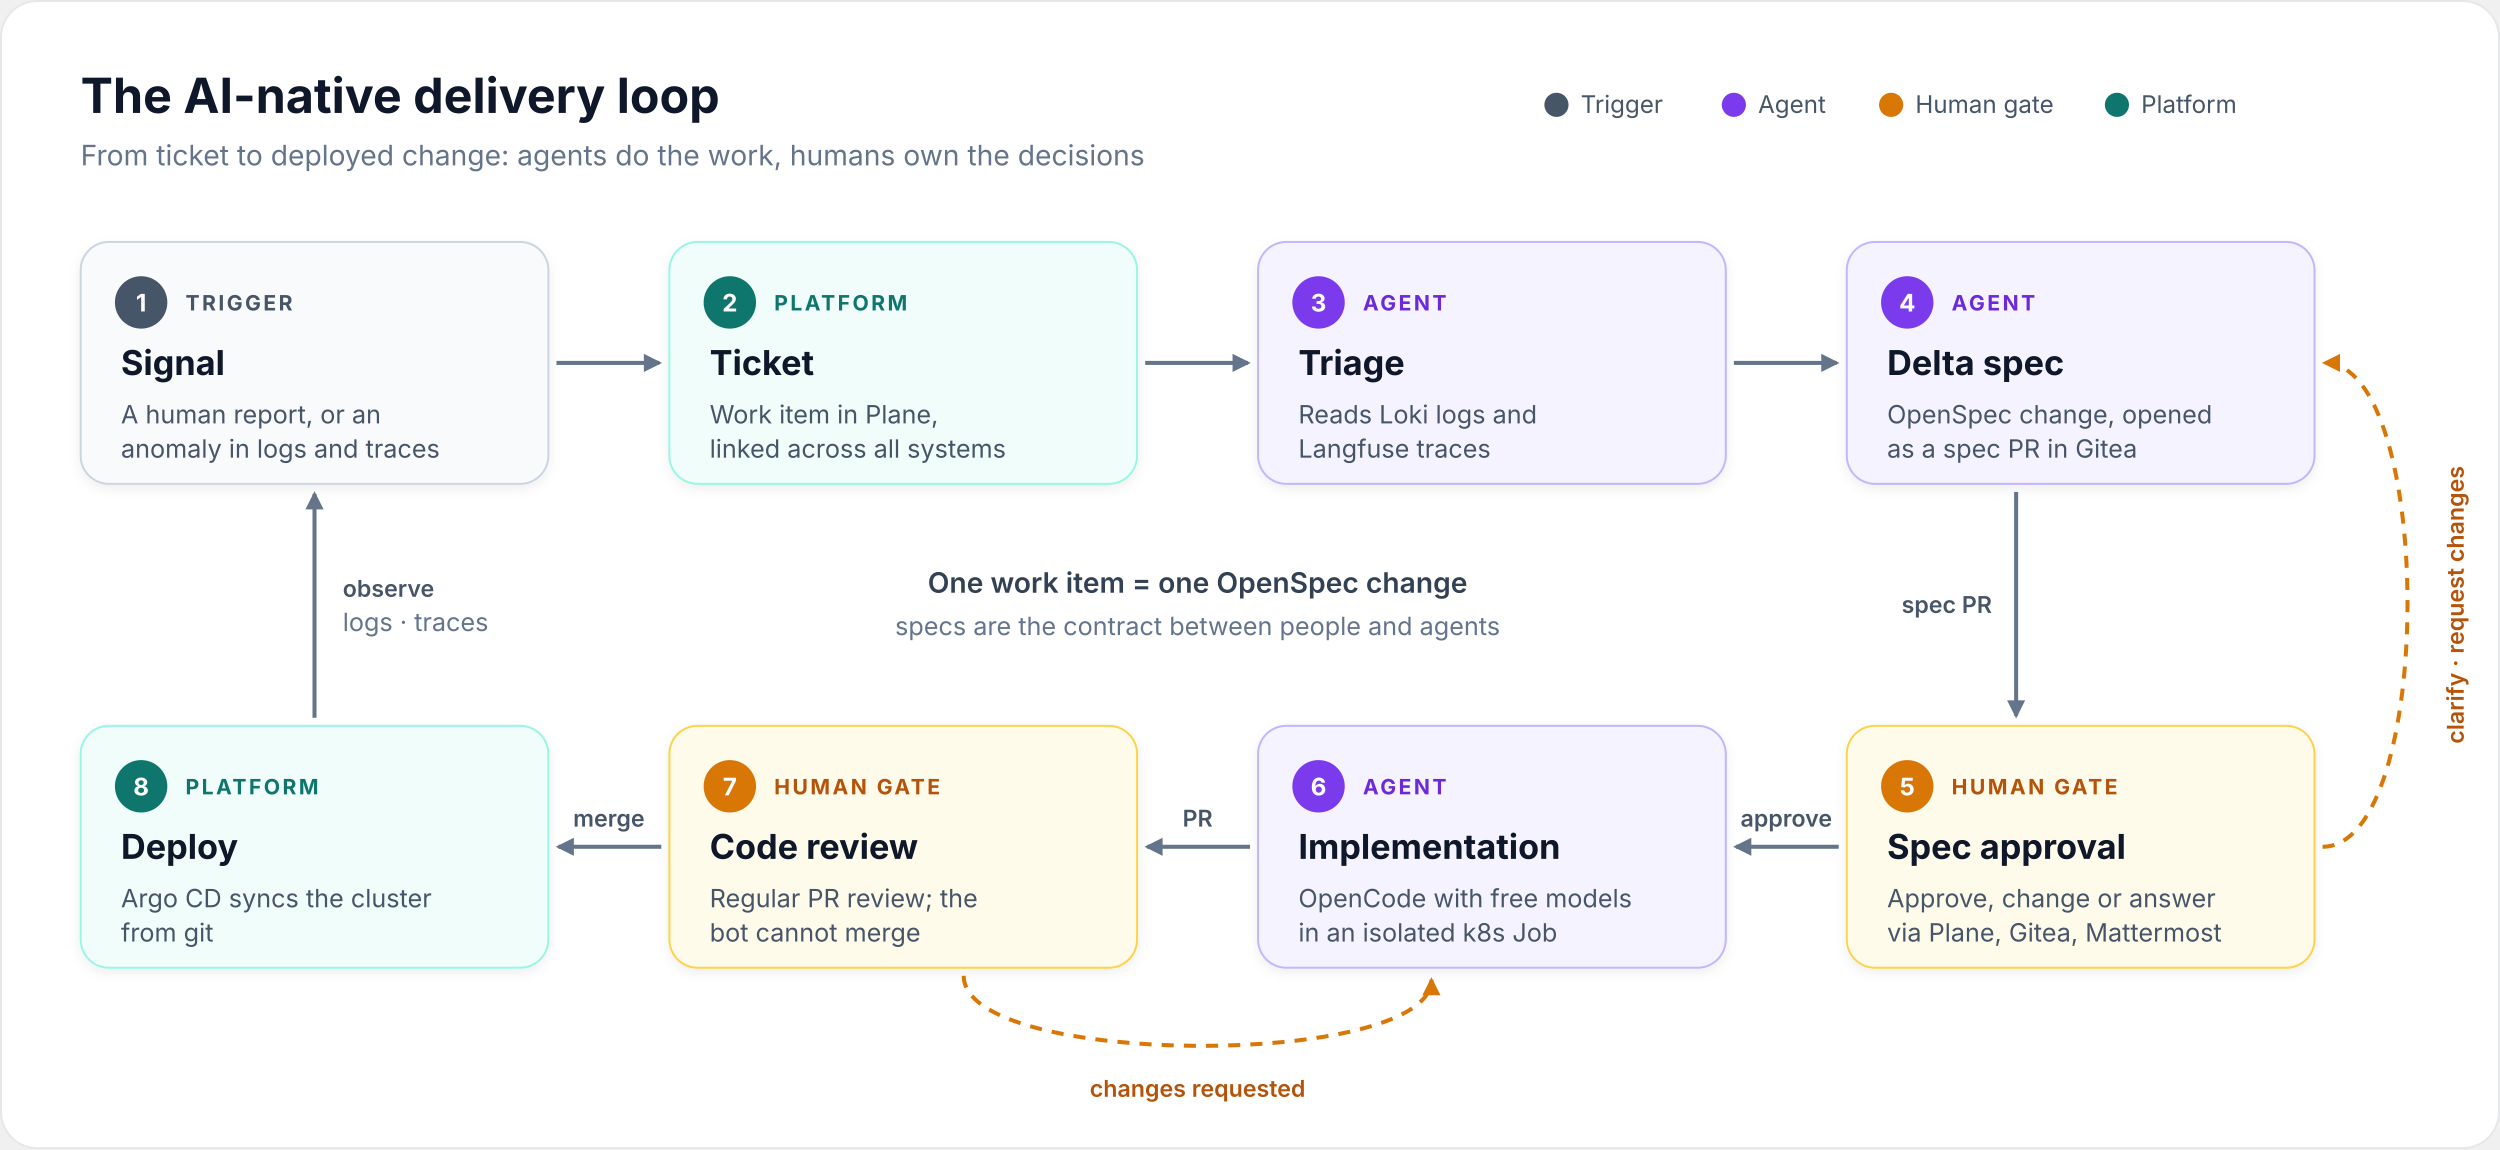
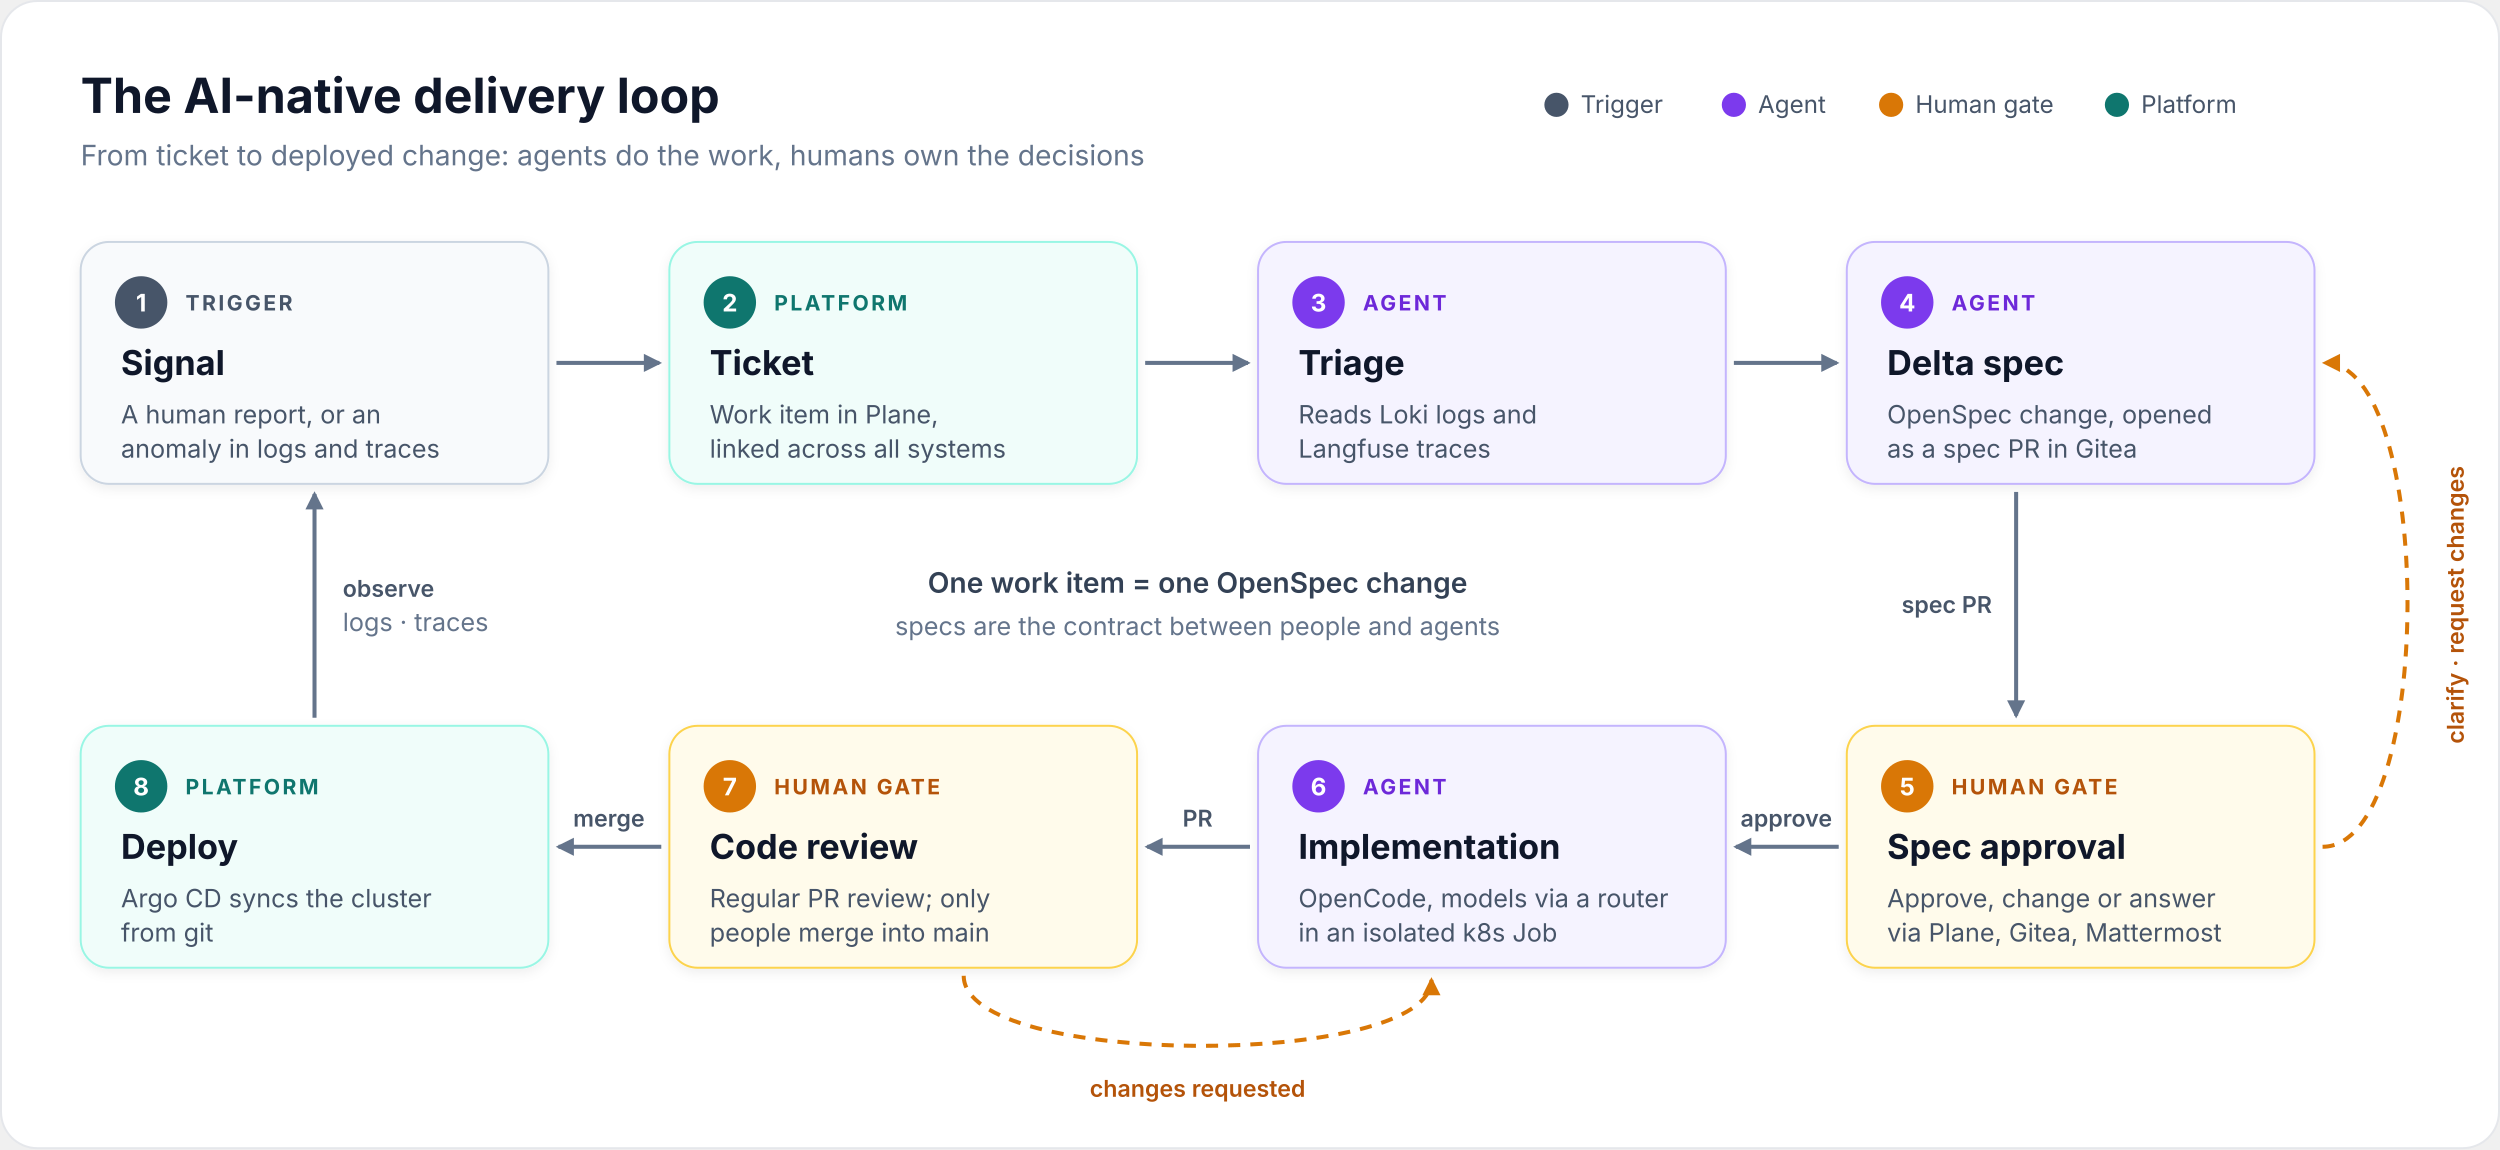
<svg xmlns="http://www.w3.org/2000/svg" viewBox="0 0 1240 570" width="1240" height="570" role="img" aria-labelledby="title desc">
  <style>
    .bg { fill: #ffffff; stroke: #e5e7eb; }
    text { font-family: Inter, -apple-system, "Segoe UI", Roboto, Helvetica, Arial, sans-serif; }
    .h1 { font-size: 24px; font-weight: 700; fill: #0f172a; }
    .h2 { font-size: 14px; fill: #64748b; }
    .ttl { font-size: 17px; font-weight: 700; fill: #0f172a; }
    .txt { font-size: 12.5px; fill: #475569; }
    .kick { font-size: 10.5px; font-weight: 700; letter-spacing: 1.2px; }
    .num { font-size: 12px; font-weight: 700; fill: #ffffff; }
    .lbl { font-size: 11.5px; font-weight: 600; fill: #475569; }
    .lbl-h { font-size: 11.5px; font-weight: 600; fill: #b45309; }
    .cap { font-size: 14px; font-weight: 600; fill: #334155; }
    .cap2 { font-size: 12.5px; fill: #64748b; }
    .lg { font-size: 12px; fill: #475569; }

    .c-agent { fill: #f5f3ff; stroke: #c4b5fd; }   .a-agent { fill: #7c3aed; }   .k-agent { fill: #6d28d9; }
    .c-human { fill: #fffbeb; stroke: #fcd34d; }   .a-human { fill: #d97706; }   .k-human { fill: #b45309; }
    .c-plat  { fill: #f0fdfa; stroke: #99f6e4; }   .a-plat  { fill: #0f766e; }   .k-plat  { fill: #0f766e; }
    .c-trig  { fill: #f8fafc; stroke: #cbd5e1; }   .a-trig  { fill: #475569; }   .k-trig  { fill: #475569; }

    .edge { stroke: #64748b; stroke-width: 2; fill: none; }
    .edge-h { stroke: #d97706; stroke-width: 2; fill: none; stroke-dasharray: 6 5; }
    .ah { fill: #64748b; }
    .ah-h { fill: #d97706; }

    @media (prefers-color-scheme: dark) {
      .bg { fill: #0d1117; stroke: #30363d; }
      .h1, .ttl { fill: #f0f6fc; }
      .h2, .cap2 { fill: #8b949e; }
      .txt, .lbl, .lg { fill: #b1bac4; }
      .cap { fill: #e6edf3; }
      .lbl-h { fill: #fbbf24; }
      .c-agent { fill: #1e1633; stroke: #6d28d9; }   .a-agent { fill: #8b5cf6; }   .k-agent { fill: #c4b5fd; }
      .c-human { fill: #261c0c; stroke: #b45309; }   .a-human { fill: #f59e0b; }   .k-human { fill: #fcd34d; }
      .c-plat  { fill: #0b2420; stroke: #0f766e; }   .a-plat  { fill: #14b8a6; }   .k-plat  { fill: #5eead4; }
      .c-trig  { fill: #161b22; stroke: #475569; }   .a-trig  { fill: #64748b; }   .k-trig  { fill: #cbd5e1; }
      .edge { stroke: #8b949e; }
      .edge-h { stroke: #f59e0b; }
      .ah { fill: #8b949e; }
      .ah-h { fill: #f59e0b; }
    }
  </style>
  <defs>
    <marker id="ah" viewBox="0 0 10 10" refX="8.5" refY="5" markerWidth="9" markerHeight="9" markerUnits="userSpaceOnUse" orient="auto">
      <path class="ah" d="M0,0 L10,5 L0,10 z" />
    </marker>
    <marker id="ahh" viewBox="0 0 10 10" refX="8.5" refY="5" markerWidth="9" markerHeight="9" markerUnits="userSpaceOnUse" orient="auto">
      <path class="ah-h" d="M0,0 L10,5 L0,10 z" />
    </marker>
    <filter id="sh" x="-10%" y="-10%" width="120%" height="130%">
      <feDropShadow dx="0" dy="2" stdDeviation="3" flood-color="#0f172a" flood-opacity="0.07" />
    </filter>
  </defs>
  <rect class="bg" x="0.5" y="0.5" width="1239" height="569" rx="18" />
  <text class="h1" x="40" y="56">The AI-native delivery loop</text>
  <text class="h2" x="40" y="82">From ticket to deployed change: agents do the work, humans own the decisions</text>
  <g transform="translate(772,52)">
    <circle class="a-trig" cx="0" cy="0" r="6" />
    <text class="lg" x="12" y="4">Trigger</text>
    <circle class="a-agent" cx="88" cy="0" r="6" />
    <text class="lg" x="100" y="4">Agent</text>
    <circle class="a-human" cx="166" cy="0" r="6" />
    <text class="lg" x="178" y="4">Human gate</text>
    <circle class="a-plat" cx="278" cy="0" r="6" />
    <text class="lg" x="290" y="4">Platform</text>
  </g>
  <g transform="translate(40,120)">
    <rect class="c-trig" width="232" height="120" rx="14" filter="url(#sh)" />
    <circle class="a-trig" cx="30" cy="30" r="13" />
    <text class="num" x="30" y="34.5" text-anchor="middle">1</text>
    <text class="kick k-trig" x="52" y="34">TRIGGER</text>
    <text class="ttl" x="20" y="66">Signal</text>
    <text class="txt" x="20" y="90">A human report, or an</text>
    <text class="txt" x="20" y="107">anomaly in logs and traces</text>
  </g>
  <g transform="translate(332,120)">
    <rect class="c-plat" width="232" height="120" rx="14" filter="url(#sh)" />
    <circle class="a-plat" cx="30" cy="30" r="13" />
    <text class="num" x="30" y="34.5" text-anchor="middle">2</text>
    <text class="kick k-plat" x="52" y="34">PLATFORM</text>
    <text class="ttl" x="20" y="66">Ticket</text>
    <text class="txt" x="20" y="90">Work item in Plane,</text>
    <text class="txt" x="20" y="107">linked across all systems</text>
  </g>
  <g transform="translate(624,120)">
    <rect class="c-agent" width="232" height="120" rx="14" filter="url(#sh)" />
    <circle class="a-agent" cx="30" cy="30" r="13" />
    <text class="num" x="30" y="34.5" text-anchor="middle">3</text>
    <text class="kick k-agent" x="52" y="34">AGENT</text>
    <text class="ttl" x="20" y="66">Triage</text>
    <text class="txt" x="20" y="90">Reads Loki logs and</text>
    <text class="txt" x="20" y="107">Langfuse traces</text>
  </g>
  <g transform="translate(916,120)">
    <rect class="c-agent" width="232" height="120" rx="14" filter="url(#sh)" />
    <circle class="a-agent" cx="30" cy="30" r="13" />
    <text class="num" x="30" y="34.5" text-anchor="middle">4</text>
    <text class="kick k-agent" x="52" y="34">AGENT</text>
    <text class="ttl" x="20" y="66">Delta spec</text>
    <text class="txt" x="20" y="90">OpenSpec change, opened</text>
    <text class="txt" x="20" y="107">as a spec PR in Gitea</text>
  </g>
  <g transform="translate(916,360)">
    <rect class="c-human" width="232" height="120" rx="14" filter="url(#sh)" />
    <circle class="a-human" cx="30" cy="30" r="13" />
    <text class="num" x="30" y="34.5" text-anchor="middle">5</text>
    <text class="kick k-human" x="52" y="34">HUMAN GATE</text>
    <text class="ttl" x="20" y="66">Spec approval</text>
    <text class="txt" x="20" y="90">Approve, change or answer</text>
    <text class="txt" x="20" y="107">via Plane, Gitea, Mattermost</text>
  </g>
  <g transform="translate(624,360)">
    <rect class="c-agent" width="232" height="120" rx="14" filter="url(#sh)" />
    <circle class="a-agent" cx="30" cy="30" r="13" />
    <text class="num" x="30" y="34.5" text-anchor="middle">6</text>
    <text class="kick k-agent" x="52" y="34">AGENT</text>
    <text class="ttl" x="20" y="66">Implementation</text>
-     <text class="txt" x="20" y="90">OpenCode with free models</text>
+     <text class="txt" x="20" y="90">OpenCode, models via a router</text>
    <text class="txt" x="20" y="107">in an isolated k8s Job</text>
  </g>
  <g transform="translate(332,360)">
    <rect class="c-human" width="232" height="120" rx="14" filter="url(#sh)" />
    <circle class="a-human" cx="30" cy="30" r="13" />
    <text class="num" x="30" y="34.5" text-anchor="middle">7</text>
    <text class="kick k-human" x="52" y="34">HUMAN GATE</text>
    <text class="ttl" x="20" y="66">Code review</text>
-     <text class="txt" x="20" y="90">Regular PR review; the</text>
-     <text class="txt" x="20" y="107">bot cannot merge</text>
+     <text class="txt" x="20" y="90">Regular PR review; only</text>
+     <text class="txt" x="20" y="107">people merge into main</text>
  </g>
  <g transform="translate(40,360)">
    <rect class="c-plat" width="232" height="120" rx="14" filter="url(#sh)" />
    <circle class="a-plat" cx="30" cy="30" r="13" />
    <text class="num" x="30" y="34.5" text-anchor="middle">8</text>
    <text class="kick k-plat" x="52" y="34">PLATFORM</text>
    <text class="ttl" x="20" y="66">Deploy</text>
    <text class="txt" x="20" y="90">Argo CD syncs the cluster</text>
    <text class="txt" x="20" y="107">from git</text>
  </g>
  <line class="edge" x1="276" y1="180" x2="327" y2="180" marker-end="url(#ah)" />
  <line class="edge" x1="568" y1="180" x2="619" y2="180" marker-end="url(#ah)" />
  <line class="edge" x1="860" y1="180" x2="911" y2="180" marker-end="url(#ah)" />
  <line class="edge" x1="1000" y1="244" x2="1000" y2="355" marker-end="url(#ah)" />
  <text class="lbl" x="988" y="304" text-anchor="end">spec PR</text>
  <path class="edge-h" d="M1152,420 C1208,420 1208,180 1153,180" marker-end="url(#ahh)" />
  <text class="lbl-h" transform="translate(1222,300) rotate(-90)" text-anchor="middle">clarify · request changes</text>
  <line class="edge" x1="912" y1="420" x2="861" y2="420" marker-end="url(#ah)" />
  <text class="lbl" x="886" y="410" text-anchor="middle">approve</text>
  <line class="edge" x1="620" y1="420" x2="569" y2="420" marker-end="url(#ah)" />
  <text class="lbl" x="594" y="410" text-anchor="middle">PR</text>
  <line class="edge" x1="328" y1="420" x2="277" y2="420" marker-end="url(#ah)" />
  <text class="lbl" x="302" y="410" text-anchor="middle">merge</text>
  <path class="edge-h" d="M478,484 C478,530 710,530 710,486" marker-end="url(#ahh)" />
  <text class="lbl-h" x="594" y="544" text-anchor="middle">changes requested</text>
  <line class="edge" x1="156" y1="356" x2="156" y2="245" marker-end="url(#ah)" />
  <text class="lbl" x="170" y="296">observe</text>
  <text class="cap2" x="170" y="313">logs · traces</text>
  <text class="cap" x="594" y="294" text-anchor="middle">One work item = one OpenSpec change</text>
  <text class="cap2" x="594" y="315" text-anchor="middle">specs are the contract between people and agents</text>
</svg>
